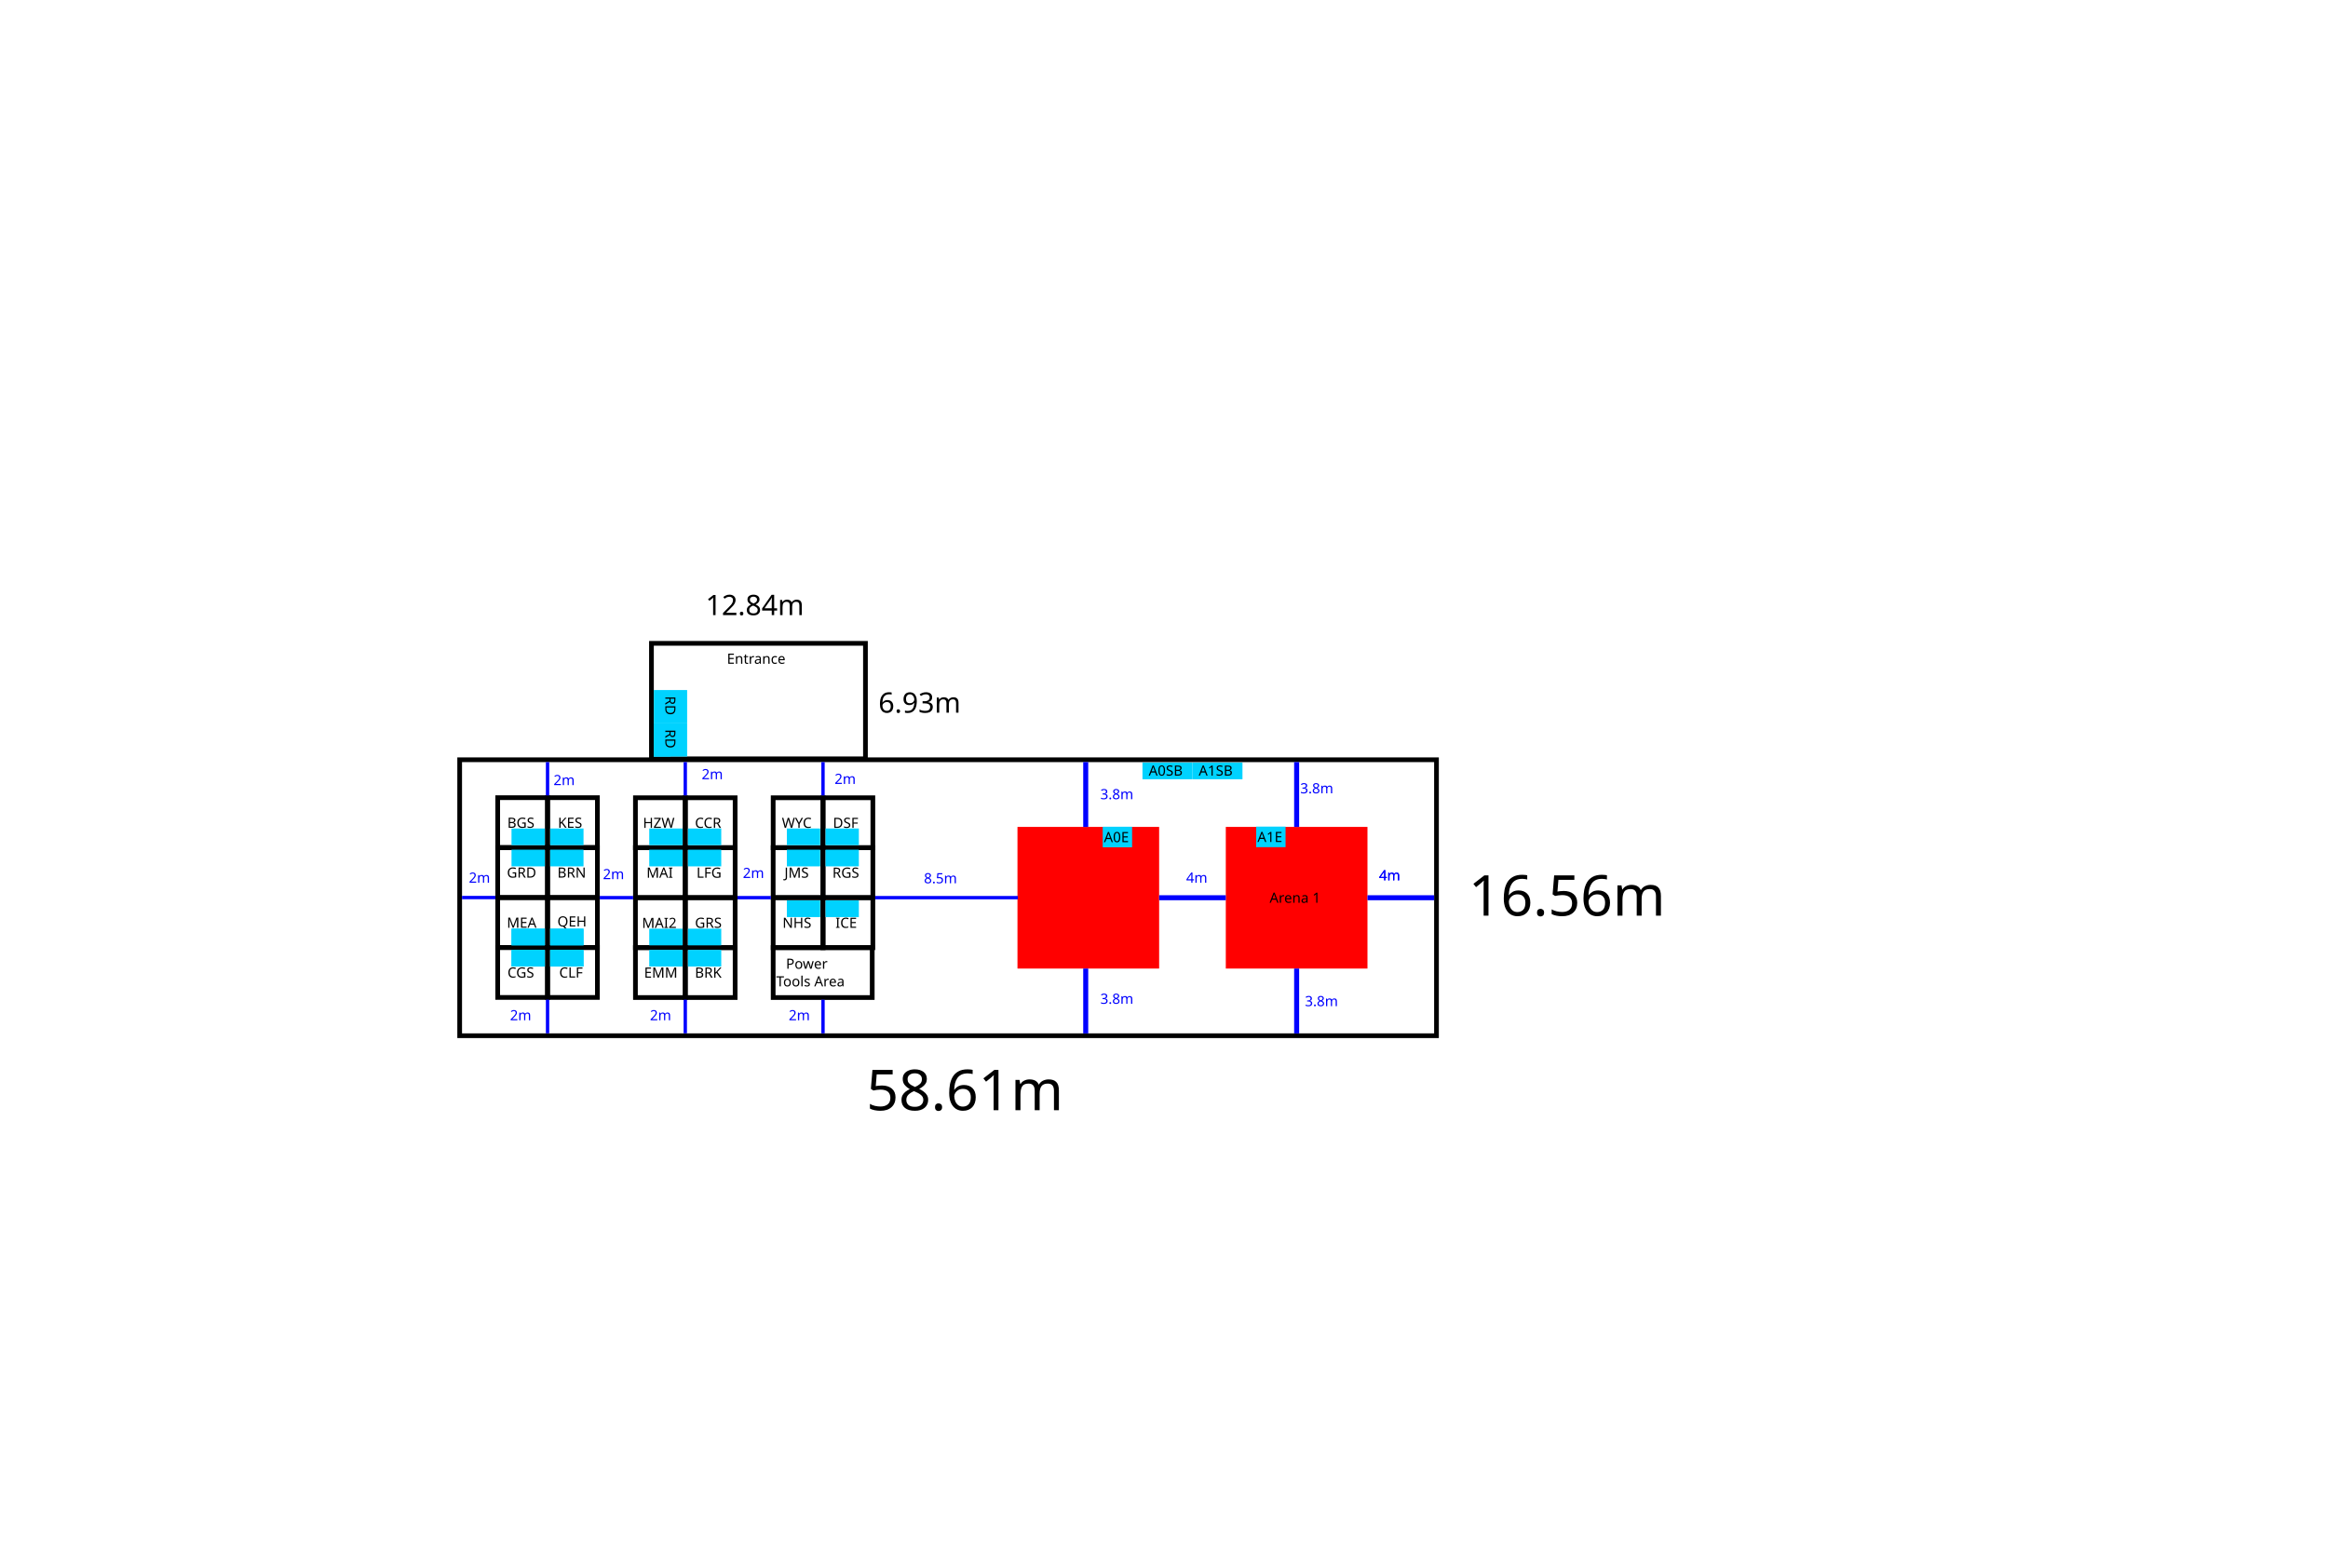
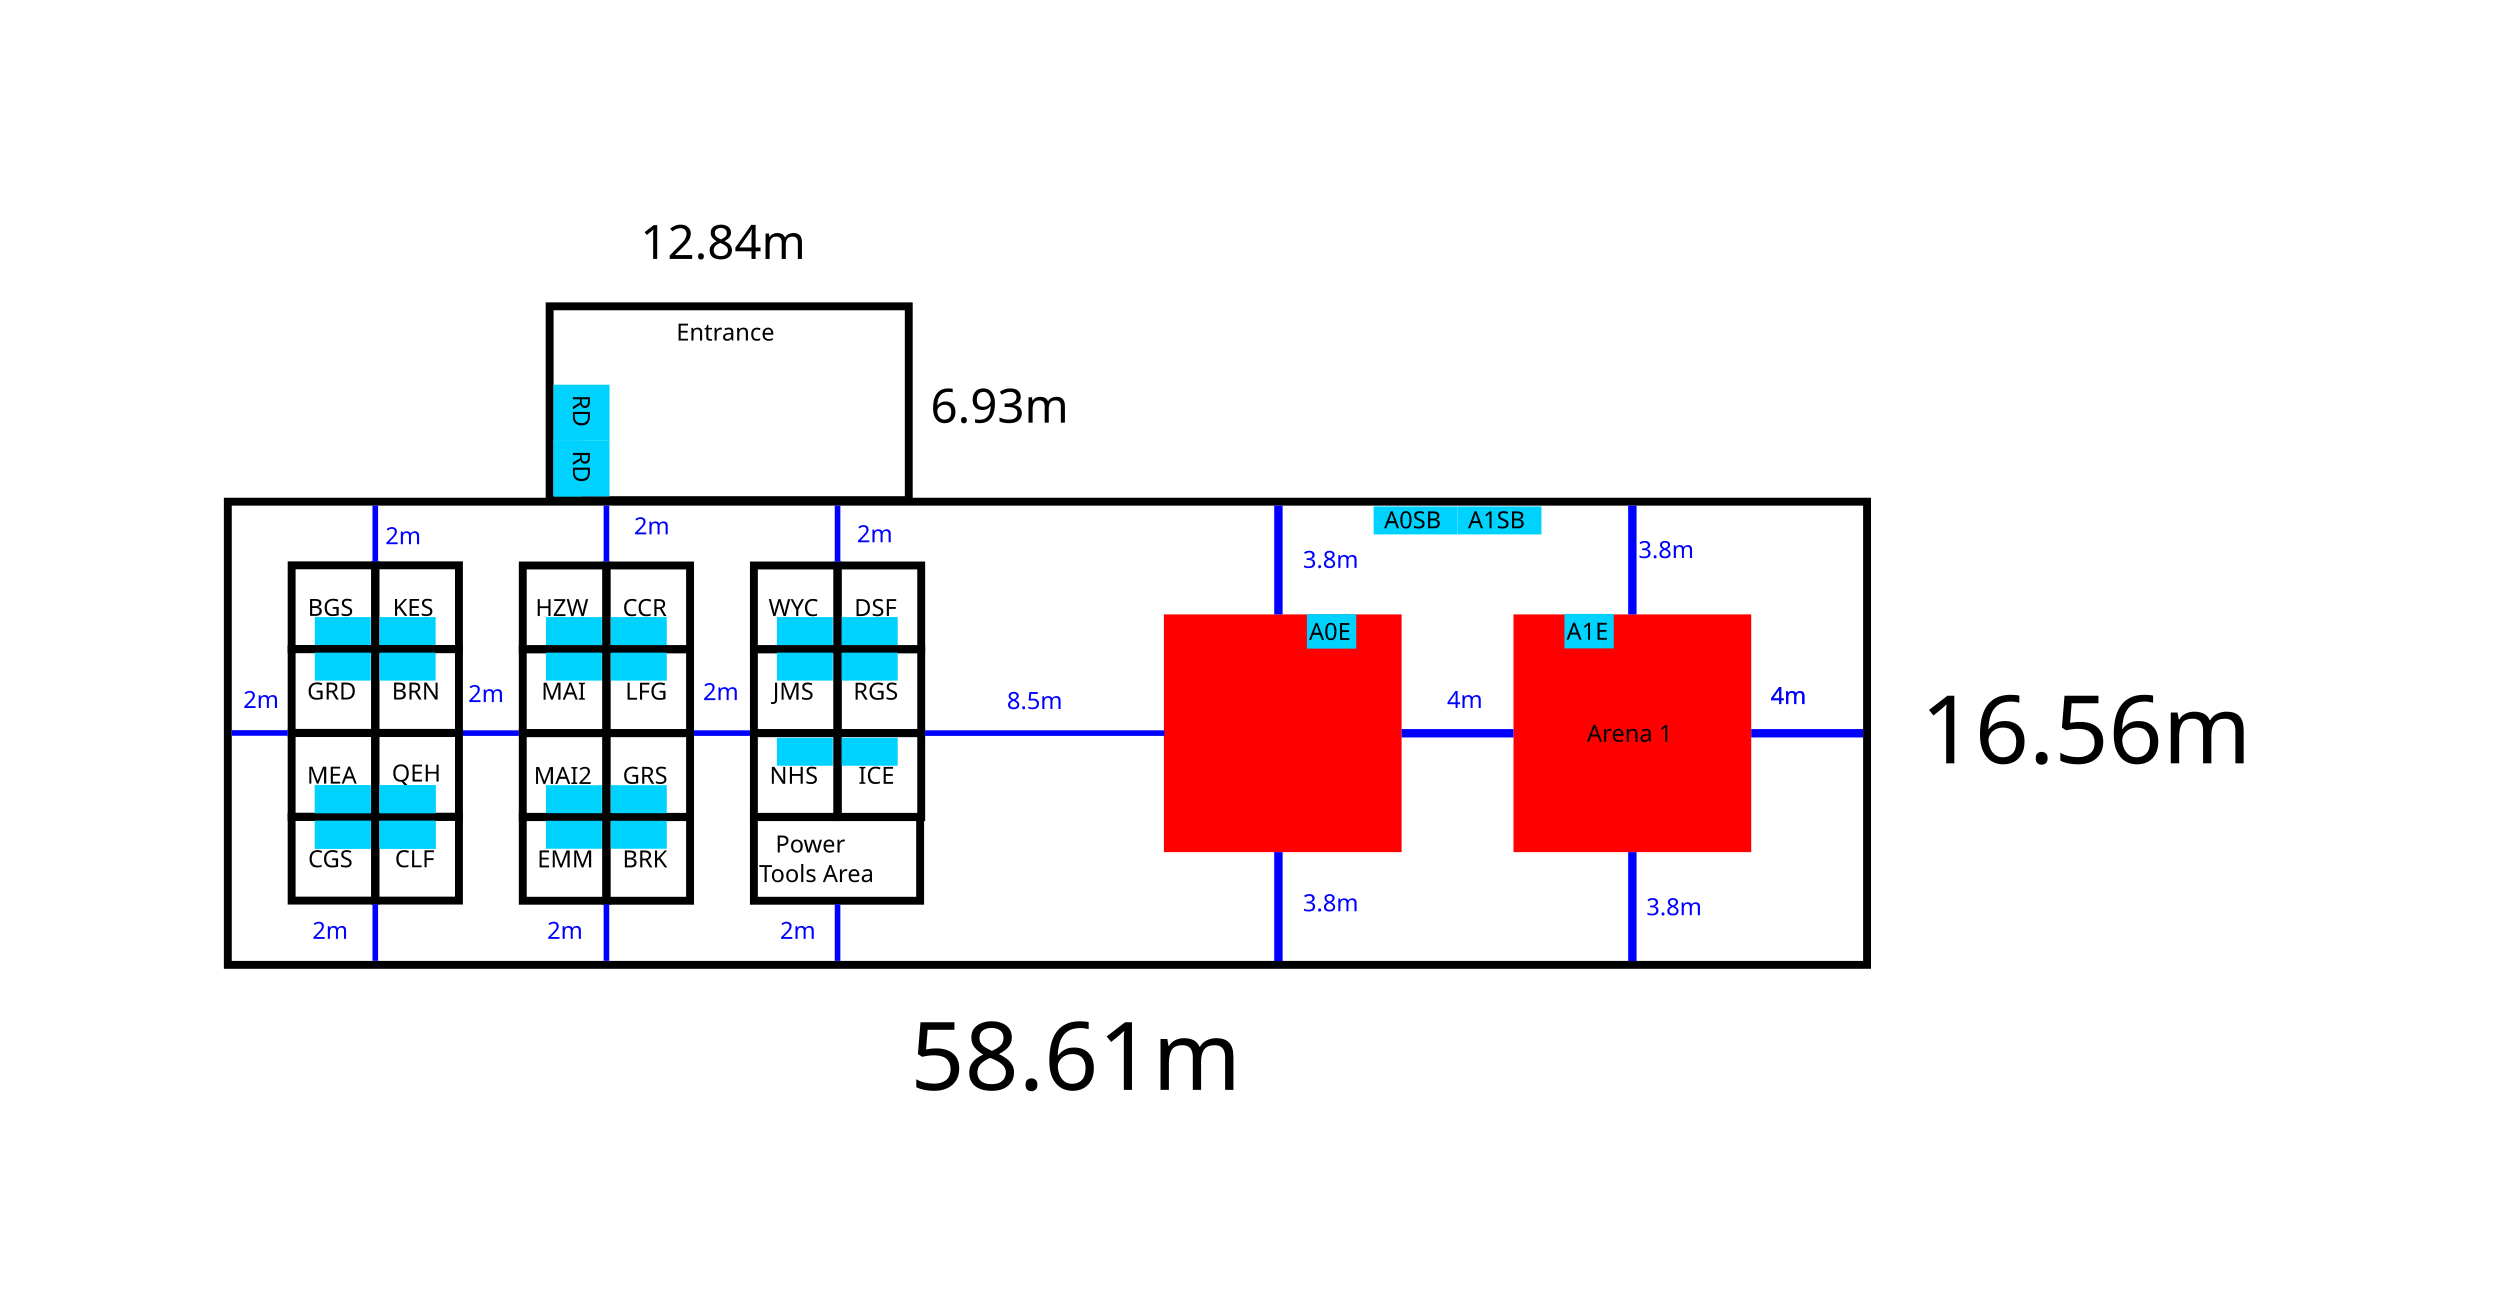
- <svg xmlns="http://www.w3.org/2000/svg" width="494.938" height="333.28" id="svg3051" version="1.1">
+ <svg xmlns="http://www.w3.org/2000/svg" width="316.721" height="166.589" id="svg3051" version="1.1">
  <defs id="defs3">
-     <marker orient="auto" refY="0.0" refX="0.0" id="Arrow1Lend" style="overflow:visible;">
-       <path id="path4120" d="M 0.0,0.0 L 5.0,-5.0 L -12.5,0.0 L 5.0,5.0 L 0.0,0.0 z " style="fill-rule:evenodd;stroke:#000000;stroke-width:1.0pt;marker-start:none;" transform="scale(0.8) rotate(180) translate(12.5,0)" />
+     <marker orient="auto" refY="0" refX="0" id="Arrow1Lend" style="overflow:visible">
+       <path id="path4120" d="M 0,0 5,-5 -12.5,0 5,5 0,0 z" style="fill-rule:evenodd;stroke:#000000;stroke-width:1pt;marker-start:none" transform="matrix(-0.8,0,0,-0.8,-10,0)" />
    </marker>
  </defs>
-   <g id="layer1" transform="translate(-119.3185,-194.6871)" style="display:inline">
+   <g id="layer1" transform="translate(-188.1848,-292.668)" style="display:inline">
    <rect style="fill:#0000ff;fill-opacity:0;fill-rule:evenodd;stroke:#000000;stroke-width:1px;stroke-linecap:butt;stroke-linejoin:miter;stroke-opacity:1" id="rect3059" width="207.673" height="58.677" x="217.046" y="-414.903" transform="scale(1,-1)" />
    <rect style="fill:#0000ff;fill-opacity:0" id="rect3919" width="40.327" height="30.383" x="259.088" y="323.711" />
    <flowRoot xml:space="preserve" id="flowRoot5506" style="font-size:8px;font-style:normal;font-weight:normal;line-height:125%;letter-spacing:0px;word-spacing:0px;fill:#000000;fill-opacity:1;stroke:none;font-family:Sans">
      <flowRegion id="flowRegion5508">
        <rect id="rect5510" width="6.718" height="8.132" x="226.804" y="365.408" />
      </flowRegion>
      <flowPara id="flowPara5512">BGSa</flowPara>
    </flowRoot>
    <g id="g5839" transform="translate(0.1560669,-0.02581263)">
      <rect y="364.314" x="224.976" height="10.63" width="10.63" id="rect3923" style="fill:#0000ff;fill-opacity:0;stroke:#000000;stroke-opacity:1" />
      <rect style="fill:#0000ff;fill-opacity:0;stroke:#000000;stroke-opacity:1" id="rect5473" width="10.63" height="10.63" x="235.541" y="364.314" />
      <rect style="fill:#0000ff;fill-opacity:0;stroke:#000000;stroke-opacity:1" id="rect5475" width="10.63" height="10.63" x="224.976" y="374.909" />
      <rect y="374.909" x="235.541" height="10.63" width="10.63" id="rect5477" style="fill:#0000ff;fill-opacity:0;stroke:#000000;stroke-opacity:1" />
      <rect style="fill:#0000ff;fill-opacity:0;stroke:#000000;stroke-opacity:1" id="rect5484" width="10.63" height="10.63" x="224.976" y="385.564" />
      <rect y="385.564" x="235.541" height="10.63" width="10.63" id="rect5486" style="fill:#0000ff;fill-opacity:0;stroke:#000000;stroke-opacity:1" />
      <rect y="396.159" x="224.976" height="10.63" width="10.63" id="rect5488" style="fill:#0000ff;fill-opacity:0;stroke:#000000;stroke-opacity:1" />
      <rect style="fill:#0000ff;fill-opacity:0;stroke:#000000;stroke-opacity:1" id="rect5490" width="10.63" height="10.63" x="235.541" y="396.159" />
      <text id="text5514" y="370.718" x="227.014" style="font-size:8px;font-style:normal;font-weight:normal;line-height:125%;letter-spacing:0px;word-spacing:0px;fill:#000000;fill-opacity:1;stroke:none;font-family:Sans" xml:space="preserve">
        <tspan style="font-size:3px" y="370.718" x="227.014" id="tspan5516">BGS</tspan>
      </text>
      <text xml:space="preserve" style="font-size:8px;font-style:normal;font-weight:normal;line-height:125%;letter-spacing:0px;word-spacing:0px;fill:#000000;fill-opacity:1;stroke:none;font-family:Sans" x="237.778" y="370.72" id="text5518">
        <tspan id="tspan5520" x="237.778" y="370.72" style="font-size:3px">KES</tspan>
      </text>
      <text xml:space="preserve" style="font-size:8px;font-style:normal;font-weight:normal;line-height:125%;letter-spacing:0px;word-spacing:0px;fill:#000000;fill-opacity:1;stroke:none;font-family:Sans" x="226.933" y="381.313" id="text5522">
        <tspan id="tspan5524" x="226.933" y="381.313" style="font-size:3px">GRD</tspan>
      </text>
      <text id="text5526" y="381.314" x="237.66" style="font-size:8px;font-style:normal;font-weight:normal;line-height:125%;letter-spacing:0px;word-spacing:0px;fill:#000000;fill-opacity:1;stroke:none;font-family:Sans" xml:space="preserve">
        <tspan style="font-size:3px" y="381.314" x="237.66" id="tspan5528">BRN</tspan>
      </text>
      <text xml:space="preserve" style="font-size:8px;font-style:normal;font-weight:normal;line-height:125%;letter-spacing:0px;word-spacing:0px;fill:#000000;fill-opacity:1;stroke:none;font-family:Sans" x="226.923" y="391.97" id="text5530">
        <tspan id="tspan5532" x="226.923" y="391.97" style="font-size:3px">MEA</tspan>
      </text>
      <text id="text5534" y="391.705" x="237.661" style="font-size:8px;font-style:normal;font-weight:normal;line-height:125%;letter-spacing:0px;word-spacing:0px;fill:#000000;fill-opacity:1;stroke:none;font-family:Sans" xml:space="preserve">
        <tspan style="font-size:3px" y="391.705" x="237.661" id="tspan5536">QEH</tspan>
      </text>
      <text id="text5538" y="402.563" x="227.056" style="font-size:8px;font-style:normal;font-weight:normal;line-height:125%;letter-spacing:0px;word-spacing:0px;fill:#000000;fill-opacity:1;stroke:none;font-family:Sans" xml:space="preserve">
        <tspan style="font-size:3px" y="402.563" x="227.056" id="tspan5540">CGS</tspan>
      </text>
      <text xml:space="preserve" style="font-size:8px;font-style:normal;font-weight:normal;line-height:125%;letter-spacing:0px;word-spacing:0px;fill:#000000;fill-opacity:1;stroke:none;font-family:Sans" x="238.045" y="402.564" id="text5542">
        <tspan id="tspan5544" x="238.045" y="402.564" style="font-size:3px">CLF</tspan>
      </text>
    </g>
    <g id="g5865" transform="translate(0.9377747,-0.00628138)">
      <rect style="fill:#0000ff;fill-opacity:0;stroke:#000000;stroke-opacity:1" id="rect5693" width="10.63" height="10.63" x="253.476" y="364.314" />
      <rect y="364.314" x="264.041" height="10.63" width="10.63" id="rect5695" style="fill:#0000ff;fill-opacity:0;stroke:#000000;stroke-opacity:1" />
      <rect y="374.909" x="253.476" height="10.63" width="10.63" id="rect5697" style="fill:#0000ff;fill-opacity:0;stroke:#000000;stroke-opacity:1" />
      <rect style="fill:#0000ff;fill-opacity:0;stroke:#000000;stroke-opacity:1" id="rect5699" width="10.63" height="10.63" x="264.041" y="374.909" />
      <rect y="385.564" x="253.476" height="10.63" width="10.63" id="rect5701" style="fill:#0000ff;fill-opacity:0;stroke:#000000;stroke-opacity:1" />
      <rect style="fill:#0000ff;fill-opacity:0;stroke:#000000;stroke-opacity:1" id="rect5703" width="10.63" height="10.63" x="264.041" y="385.564" />
      <rect style="fill:#0000ff;fill-opacity:0;stroke:#000000;stroke-opacity:1" id="rect5705" width="10.63" height="10.63" x="253.476" y="396.159" />
      <rect y="396.159" x="264.041" height="10.63" width="10.63" id="rect5707" style="fill:#0000ff;fill-opacity:0;stroke:#000000;stroke-opacity:1" />
      <text xml:space="preserve" style="font-size:8px;font-style:normal;font-weight:normal;line-height:125%;letter-spacing:0px;word-spacing:0px;fill:#000000;fill-opacity:1;stroke:none;font-family:Sans" x="255.072" y="370.72" id="text5709">
        <tspan id="tspan5711" x="255.072" y="370.72" style="font-size:3px">HZW</tspan>
      </text>
      <text id="text5713" y="370.72" x="266.125" style="font-size:8px;font-style:normal;font-weight:normal;line-height:125%;letter-spacing:0px;word-spacing:0px;fill:#000000;fill-opacity:1;stroke:none;font-family:Sans" xml:space="preserve">
        <tspan style="font-size:3px" y="370.72" x="266.125" id="tspan5715">CCR</tspan>
      </text>
      <text id="text5717" y="381.314" x="255.822" style="font-size:8px;font-style:normal;font-weight:normal;line-height:125%;letter-spacing:0px;word-spacing:0px;fill:#000000;fill-opacity:1;stroke:none;font-family:Sans" xml:space="preserve">
        <tspan style="font-size:3px" y="381.314" x="255.822" id="tspan5719">MAI</tspan>
      </text>
      <text xml:space="preserve" style="font-size:8px;font-style:normal;font-weight:normal;line-height:125%;letter-spacing:0px;word-spacing:0px;fill:#000000;fill-opacity:1;stroke:none;font-family:Sans" x="266.457" y="381.313" id="text5721">
        <tspan id="tspan5723" x="266.457" y="381.313" style="font-size:3px">LFG</tspan>
      </text>
      <text id="text5725" y="391.992" x="254.864" style="font-size:8px;font-style:normal;font-weight:normal;line-height:125%;letter-spacing:0px;word-spacing:0px;fill:#000000;fill-opacity:1;stroke:none;font-family:Sans" xml:space="preserve">
        <tspan style="font-size:3px" y="391.992" x="254.864" id="tspan5727">MAI2</tspan>
      </text>
      <text xml:space="preserve" style="font-size:8px;font-style:normal;font-weight:normal;line-height:125%;letter-spacing:0px;word-spacing:0px;fill:#000000;fill-opacity:1;stroke:none;font-family:Sans" x="266.127" y="391.968" id="text5729">
        <tspan id="tspan5731" x="266.127" y="391.968" style="font-size:3px">GRS</tspan>
      </text>
      <text xml:space="preserve" style="font-size:8px;font-style:normal;font-weight:normal;line-height:125%;letter-spacing:0px;word-spacing:0px;fill:#000000;fill-opacity:1;stroke:none;font-family:Sans" x="255.312" y="402.564" id="text5733">
        <tspan id="tspan5735" x="255.312" y="402.564" style="font-size:3px">EMM</tspan>
      </text>
      <text id="text5737" y="402.564" x="266.115" style="font-size:8px;font-style:normal;font-weight:normal;line-height:125%;letter-spacing:0px;word-spacing:0px;fill:#000000;fill-opacity:1;stroke:none;font-family:Sans" xml:space="preserve">
        <tspan style="font-size:3px" y="402.564" x="266.115" id="tspan5739">BRK</tspan>
      </text>
    </g>
    <g id="g5891" transform="translate(1.0513,-0.00628138)">
      <rect y="364.314" x="282.644" height="10.63" width="10.63" id="rect5791" style="fill:#0000ff;fill-opacity:0;stroke:#000000;stroke-opacity:1" />
      <rect style="fill:#0000ff;fill-opacity:0;stroke:#000000;stroke-opacity:1" id="rect5793" width="10.63" height="10.63" x="293.209" y="364.314" />
      <rect style="fill:#0000ff;fill-opacity:0;stroke:#000000;stroke-opacity:1" id="rect5795" width="10.63" height="10.63" x="282.644" y="374.909" />
      <rect y="374.909" x="293.209" height="10.63" width="10.63" id="rect5797" style="fill:#0000ff;fill-opacity:0;stroke:#000000;stroke-opacity:1" />
      <rect style="fill:#0000ff;fill-opacity:0;stroke:#000000;stroke-opacity:1" id="rect5799" width="10.63" height="10.63" x="282.644" y="385.564" />
      <rect y="385.564" x="293.209" height="10.63" width="10.63" id="rect5801" style="fill:#0000ff;fill-opacity:0;stroke:#000000;stroke-opacity:1" />
      <rect y="396.159" x="282.644" height="10.63" width="21.06" id="rect5803" style="fill:#0000ff;fill-opacity:0;stroke:#000000;stroke-opacity:1" />
      <text id="text5807" y="370.72" x="284.498" style="font-size:8px;font-style:normal;font-weight:normal;line-height:125%;letter-spacing:0px;word-spacing:0px;fill:#000000;fill-opacity:1;stroke:none;font-family:Sans" xml:space="preserve">
        <tspan style="font-size:3px" y="370.72" x="284.498" id="tspan5809">WYC</tspan>
      </text>
      <text xml:space="preserve" style="font-size:8px;font-style:normal;font-weight:normal;line-height:125%;letter-spacing:0px;word-spacing:0px;fill:#000000;fill-opacity:1;stroke:none;font-family:Sans" x="295.352" y="370.72" id="text5811">
        <tspan id="tspan5813" x="295.352" y="370.72" style="font-size:3px">DSF</tspan>
      </text>
      <text xml:space="preserve" style="font-size:8px;font-style:normal;font-weight:normal;line-height:125%;letter-spacing:0px;word-spacing:0px;fill:#000000;fill-opacity:1;stroke:none;font-family:Sans" x="285.04" y="381.314" id="text5815">
        <tspan id="tspan5817" x="285.04" y="381.314" style="font-size:3px">JMS</tspan>
      </text>
      <text id="text5819" y="381.313" x="295.233" style="font-size:8px;font-style:normal;font-weight:normal;line-height:125%;letter-spacing:0px;word-spacing:0px;fill:#000000;fill-opacity:1;stroke:none;font-family:Sans" xml:space="preserve">
        <tspan style="font-size:3px" y="381.313" x="295.233" id="tspan5821">RGS</tspan>
      </text>
      <text xml:space="preserve" style="font-size:8px;font-style:normal;font-weight:normal;line-height:125%;letter-spacing:0px;word-spacing:0px;fill:#000000;fill-opacity:1;stroke:none;font-family:Sans" x="284.624" y="391.97" id="text5823">
        <tspan id="tspan5825" x="284.624" y="391.97" style="font-size:3px">NHS</tspan>
      </text>
      <text id="text5827" y="391.97" x="295.877" style="font-size:8px;font-style:normal;font-weight:normal;line-height:125%;letter-spacing:0px;word-spacing:0px;fill:#000000;fill-opacity:1;stroke:none;font-family:Sans" xml:space="preserve">
        <tspan style="font-size:3px" y="391.97" x="295.877" id="tspan5829">ICE</tspan>
      </text>
      <text xml:space="preserve" style="font-size:3px;font-style:normal;font-weight:normal;text-align:center;line-height:125%;letter-spacing:0px;word-spacing:0px;text-anchor:middle;fill:#000000;fill-opacity:1;stroke:none;font-family:Sans" x="293.305" y="400.667" id="text7707">
        <tspan id="tspan7709" x="293.305" y="400.667">Power</tspan>
        <tspan x="293.305" y="404.417" id="tspan7711">Tools Area</tspan>
      </text>
    </g>
    <rect style="fill:#0000ff;fill-opacity:1;fill-rule:nonzero;stroke:none" id="rect5917" height="7.087" x="235.375" y="356.721" width="0.709" />
    <rect width="0.709" y="-224.632" x="385.171" height="7.087" id="rect5935" style="fill:#0000ff;fill-opacity:1;fill-rule:nonzero;stroke:none" transform="matrix(0,1,-1,0,0,0)" />
    <rect transform="matrix(0,1,-1,0,0,0)" style="fill:#0000ff;fill-opacity:1;fill-rule:nonzero;stroke:none" id="rect5937" height="7.087" x="385.191" y="-253.914" width="0.709" />
    <rect width="0.709" y="356.721" x="264.657" height="7.087" id="rect5939" style="fill:#0000ff;fill-opacity:1;fill-rule:nonzero;stroke:none" />
    <rect width="0.709" y="-283.195" x="385.191" height="7.087" id="rect5941" style="fill:#0000ff;fill-opacity:1;fill-rule:nonzero;stroke:none" transform="matrix(0,1,-1,0,0,0)" />
    <rect style="fill:#0000ff;fill-opacity:1;fill-rule:nonzero;stroke:none" id="rect5943" height="7.087" x="293.939" y="356.721" width="0.709" />
    <text xml:space="preserve" style="font-size:8px;font-style:normal;font-weight:normal;line-height:125%;letter-spacing:0px;word-spacing:0px;fill:#000000;fill-opacity:1;stroke:none;font-family:Sans" x="344.882" y="386.654" id="text5945">
      <tspan id="tspan5947" x="344.882" y="386.654" style="font-size:3px">Arena 0</tspan>
    </text>
    <rect y="370.505" x="335.636" height="30.118" width="30.118" id="rect5504" style="fill:#ff0000;fill-opacity:1;fill-rule:nonzero;stroke:none" />
    <rect style="fill:#ff0000;fill-opacity:1;fill-rule:nonzero;stroke:none" id="rect5949" width="30.118" height="30.118" x="379.927" y="370.505" />
    <rect style="fill:#0000ff;fill-opacity:1;fill-rule:nonzero;stroke:none" id="rect5951" width="14.173" height="1.063" x="410.046" y="385.033" />
    <text id="text5953" y="386.636" x="389.234" style="font-size:8px;font-style:normal;font-weight:normal;line-height:125%;letter-spacing:0px;word-spacing:0px;fill:#000000;fill-opacity:1;stroke:none;font-family:Sans" xml:space="preserve">
      <tspan style="font-size:3px" y="386.636" x="389.234" id="tspan5955">Arena 1</tspan>
    </text>
    <rect y="385.033" x="365.754" height="1.063" width="14.173" id="rect5957" style="fill:#0000ff;fill-opacity:1;fill-rule:nonzero;stroke:none" />
    <rect style="fill:#0000ff;fill-opacity:1;fill-rule:nonzero;stroke:none" id="rect5959" width="1.063" height="13.795" x="349.614" y="356.719" />
    <rect y="400.623" x="349.614" height="13.795" width="1.063" id="rect5963" style="fill:#0000ff;fill-opacity:1;fill-rule:nonzero;stroke:none" />
    <rect width="0.709" y="407.243" x="235.375" height="7.153" id="rect5965" style="fill:#0000ff;fill-opacity:1;fill-rule:nonzero;stroke:none" />
    <text xml:space="preserve" style="font-size:3px;font-style:normal;font-weight:normal;line-height:125%;letter-spacing:0px;word-spacing:0px;fill:#000000;fill-opacity:1;stroke:none;font-family:Sans" x="371.5" y="382.362" id="text7029">
      <tspan id="tspan7031" x="371.5" y="382.362" style="fill:#0000ff">4m</tspan>
    </text>
    <text id="text7033" y="381.862" x="412.5" style="font-size:3px;font-style:normal;font-weight:normal;line-height:125%;letter-spacing:0px;word-spacing:0px;fill:#000000;fill-opacity:1;stroke:none;font-family:Sans" xml:space="preserve">
      <tspan style="fill:#0000ff" y="381.862" x="412.5" id="tspan7035">4m</tspan>
    </text>
    <text xml:space="preserve" style="font-size:3px;font-style:normal;font-weight:normal;line-height:125%;letter-spacing:0px;word-spacing:0px;fill:#000000;fill-opacity:1;stroke:none;font-family:Sans" x="412.5" y="381.862" id="text7037">
      <tspan id="tspan7039" x="412.5" y="381.862" style="fill:#0000ff">4m</tspan>
    </text>
    <text xml:space="preserve" style="font-size:3px;font-style:normal;font-weight:normal;line-height:125%;letter-spacing:0px;word-spacing:0px;fill:#000000;fill-opacity:1;stroke:none;font-family:Sans" x="353.25" y="364.612" id="text7041">
      <tspan id="tspan7043" x="353.25" y="364.612" style="fill:#0000ff">3.8m</tspan>
    </text>
    <text id="text7045" y="408.112" x="353.25" style="font-size:3px;font-style:normal;font-weight:normal;line-height:125%;letter-spacing:0px;word-spacing:0px;fill:#000000;fill-opacity:1;stroke:none;font-family:Sans" xml:space="preserve">
      <tspan style="fill:#0000ff" y="408.112" x="353.25" id="tspan7047">3.8m</tspan>
    </text>
    <text xml:space="preserve" style="font-size:3px;font-style:normal;font-weight:normal;line-height:125%;letter-spacing:0px;word-spacing:0px;fill:#0000ff;fill-opacity:1;stroke:none;font-family:Sans" x="296.75" y="361.362" id="text7049">
      <tspan id="tspan7051" x="296.75" y="361.362">2m</tspan>
    </text>
    <text xml:space="preserve" style="font-size:3px;font-style:normal;font-weight:normal;line-height:125%;letter-spacing:0px;word-spacing:0px;fill:#000000;fill-opacity:1;stroke:none;font-family:Sans" x="320" y="333.862" id="text7053">
      <tspan id="tspan7055" x="320" y="333.862" />
    </text>
    <text id="text7057" y="381.362" x="277.25" style="font-size:3px;font-style:normal;font-weight:normal;line-height:125%;letter-spacing:0px;word-spacing:0px;fill:#0000ff;fill-opacity:1;stroke:none;font-family:Sans" xml:space="preserve">
      <tspan y="381.362" x="277.25" id="tspan7059">2m</tspan>
    </text>
    <text xml:space="preserve" style="font-size:3px;font-style:normal;font-weight:normal;line-height:125%;letter-spacing:0px;word-spacing:0px;fill:#0000ff;fill-opacity:1;stroke:none;font-family:Sans" x="268.5" y="360.362" id="text7061">
      <tspan id="tspan7063" x="268.5" y="360.362">2m</tspan>
    </text>
    <text id="text7065" y="381.612" x="247.5" style="font-size:3px;font-style:normal;font-weight:normal;line-height:125%;letter-spacing:0px;word-spacing:0px;fill:#0000ff;fill-opacity:1;stroke:none;font-family:Sans" xml:space="preserve">
      <tspan y="381.612" x="247.5" id="tspan7067">2m</tspan>
    </text>
    <text xml:space="preserve" style="font-size:3px;font-style:normal;font-weight:normal;line-height:125%;letter-spacing:0px;word-spacing:0px;fill:#0000ff;fill-opacity:1;stroke:none;font-family:Sans" x="237" y="361.612" id="text7069">
      <tspan id="tspan7071" x="237" y="361.612">2m</tspan>
    </text>
    <text id="text7073" y="382.362" x="219" style="font-size:3px;font-style:normal;font-weight:normal;line-height:125%;letter-spacing:0px;word-spacing:0px;fill:#0000ff;fill-opacity:1;stroke:none;font-family:Sans" xml:space="preserve">
      <tspan y="382.362" x="219" id="tspan7075">2m</tspan>
    </text>
    <text xml:space="preserve" style="font-size:3px;font-style:normal;font-weight:normal;line-height:125%;letter-spacing:0px;word-spacing:0px;fill:#0000ff;fill-opacity:1;stroke:none;font-family:Sans" x="227.75" y="411.612" id="text7077">
      <tspan id="tspan7079" x="227.75" y="411.612">2m</tspan>
    </text>
    <rect y="356.719" x="394.455" height="13.795" width="1.063" id="rect7085" style="fill:#0000ff;fill-opacity:1;fill-rule:nonzero;stroke:none" />
    <rect style="fill:#0000ff;fill-opacity:1;fill-rule:nonzero;stroke:none" id="rect7087" width="1.063" height="13.795" x="394.455" y="400.623" />
    <text id="text7089" y="363.362" x="395.75" style="font-size:3px;font-style:normal;font-weight:normal;line-height:125%;letter-spacing:0px;word-spacing:0px;fill:#000000;fill-opacity:1;stroke:none;font-family:Sans" xml:space="preserve">
      <tspan style="fill:#0000ff" y="363.362" x="395.75" id="tspan7091">3.8m</tspan>
    </text>
    <text xml:space="preserve" style="font-size:3px;font-style:normal;font-weight:normal;line-height:125%;letter-spacing:0px;word-spacing:0px;fill:#000000;fill-opacity:1;stroke:none;font-family:Sans" x="396.75" y="408.612" id="text7093">
      <tspan id="tspan7095" x="396.75" y="408.612" style="fill:#0000ff">3.8m</tspan>
    </text>
    <rect style="fill:#0000ff;fill-opacity:1;fill-rule:nonzero;stroke:none" id="rect7097" height="7.153" x="264.657" y="407.243" width="0.709" />
    <text id="text7099" y="411.612" x="257.5" style="font-size:3px;font-style:normal;font-weight:normal;line-height:125%;letter-spacing:0px;word-spacing:0px;fill:#0000ff;fill-opacity:1;stroke:none;font-family:Sans" xml:space="preserve">
      <tspan y="411.612" x="257.5" id="tspan7101">2m</tspan>
    </text>
    <rect width="0.709" y="407.243" x="293.939" height="7.153" id="rect7103" style="fill:#0000ff;fill-opacity:1;fill-rule:nonzero;stroke:none" />
    <text xml:space="preserve" style="font-size:3px;font-style:normal;font-weight:normal;line-height:125%;letter-spacing:0px;word-spacing:0px;fill:#0000ff;fill-opacity:1;stroke:none;font-family:Sans" x="287" y="411.612" id="text7105">
      <tspan id="tspan7107" x="287" y="411.612">2m</tspan>
    </text>
    <rect transform="matrix(0,1,-1,0,0,0)" style="fill:#0000ff;fill-opacity:1;fill-rule:nonzero;stroke:none" id="rect7122" height="30.337" x="385.191" y="-335.721" width="0.709" />
    <text id="text7124" y="382.487" x="315.75" style="font-size:3px;font-style:normal;font-weight:normal;line-height:125%;letter-spacing:0px;word-spacing:0px;fill:#0000ff;fill-opacity:1;stroke:none;font-family:Sans" xml:space="preserve">
      <tspan y="382.487" x="315.75" id="tspan7126">8.5m</tspan>
    </text>
    <text xml:space="preserve" style="font-size:3px;font-style:normal;font-weight:normal;line-height:125%;letter-spacing:0px;word-spacing:0px;fill:#000000;fill-opacity:1;stroke:none;font-family:Sans" x="303.52" y="430.74" id="text7147">
      <tspan id="tspan7149" x="303.52" y="430.74" style="font-size:12px">58.61m</tspan>
    </text>
    <text id="text7151" y="389.375" x="431.506" style="font-size:3px;font-style:normal;font-weight:normal;line-height:125%;letter-spacing:0px;word-spacing:0px;fill:#000000;fill-opacity:1;stroke:none;font-family:Sans" xml:space="preserve">
      <tspan style="font-size:12px" y="389.375" x="431.506" id="tspan7153">16.56m</tspan>
    </text>
    <rect style="fill:none;stroke:#000000;stroke-opacity:1" id="rect3304" width="45.496" height="24.555" x="257.819" y="331.475" />
    <g id="g4080">
      <rect y="348.468" x="258.319" height="7.087" width="3.543" id="rect4074" style="fill:#00d2ff;fill-opacity:1;stroke:none" />
      <text transform="matrix(0,1,-1,0,0,0)" id="text4076" y="-259" x="349.754" style="font-size:3px;font-style:normal;font-weight:normal;line-height:125%;letter-spacing:0px;word-spacing:0px;fill:#000000;fill-opacity:1;stroke:none;font-family:Sans" xml:space="preserve">
        <tspan y="-259" x="349.754" id="tspan4078">RD</tspan>
      </text>
    </g>
    <g id="g4093">
      <rect style="fill:#00d2ff;fill-opacity:1;stroke:none" id="rect4087" width="7.087" height="7.087" x="258.319" y="348.468" />
      <text xml:space="preserve" style="font-size:3px;font-style:normal;font-weight:normal;line-height:125%;letter-spacing:0px;word-spacing:0px;fill:#000000;fill-opacity:1;stroke:none;font-family:Sans" x="349.754" y="-260.771" id="text4089" transform="matrix(0,1,-1,0,0,0)">
        <tspan id="tspan4091" x="349.754" y="-260.771">RD</tspan>
      </text>
    </g>
    <g transform="translate(0,-7.0625)" id="g4098">
      <rect y="348.468" x="258.319" height="7.087" width="7.087" id="rect4100" style="fill:#00d2ff;fill-opacity:1;stroke:none" />
      <text transform="matrix(0,1,-1,0,0,0)" id="text4102" y="-260.771" x="349.754" style="font-size:3px;font-style:normal;font-weight:normal;line-height:125%;letter-spacing:0px;word-spacing:0px;fill:#000000;fill-opacity:1;stroke:none;font-family:Sans" xml:space="preserve">
        <tspan y="-260.771" x="349.754" id="tspan4104">RD</tspan>
      </text>
    </g>
    <text id="text4106" y="335.811" x="273.86" style="font-size:3px;font-style:normal;font-weight:normal;line-height:125%;letter-spacing:0px;word-spacing:0px;fill:#000000;fill-opacity:1;stroke:none;font-family:Sans" xml:space="preserve">
      <tspan y="335.811" x="273.86" id="tspan4108">Entrance</tspan>
    </text>
    <text id="text4566" y="346.218" x="306.069" style="font-size:3px;font-style:normal;font-weight:normal;line-height:125%;letter-spacing:0px;word-spacing:0px;fill:#000000;fill-opacity:1;stroke:none;font-family:Sans" xml:space="preserve">
      <tspan style="font-size:6px" y="346.218" x="306.069" id="tspan4568">6.93m</tspan>
    </text>
    <text id="text4570" y="325.468" x="269.319" style="font-size:3px;font-style:normal;font-weight:normal;line-height:125%;letter-spacing:0px;word-spacing:0px;fill:#000000;fill-opacity:1;stroke:none;font-family:Sans" xml:space="preserve">
      <tspan style="font-size:6px" y="325.468" x="269.319" id="tspan4572">12.84m</tspan>
    </text>
    <g id="g5611" transform="translate(6.717515,0)">
      <rect style="fill:#00d2ff;fill-opacity:1;fill-rule:nonzero;stroke:none" id="rect5580" width="6.25" height="4.375" x="347.039" y="370.467" />
      <text xml:space="preserve" style="font-size:3px;font-style:normal;font-weight:normal;line-height:125%;letter-spacing:0px;word-spacing:0px;fill:#000000;fill-opacity:1;stroke:none;font-family:Sans" x="347.299" y="373.744" id="text5582">
        <tspan id="tspan5584" x="347.299" y="373.744">A0E</tspan>
      </text>
    </g>
    <g id="g3188" transform="translate(-0.04331156,0)">
      <g transform="translate(-3.490933,-13.62979)" id="g5606">
        <rect y="370.46" x="365.745" height="3.543" width="10.63" id="rect5572" style="fill:#00d2ff;fill-opacity:1;fill-rule:nonzero;stroke:none" />
        <text id="text5574" y="373.225" x="367.066" style="font-size:3px;font-style:normal;font-weight:normal;line-height:125%;letter-spacing:0px;word-spacing:0px;fill:#000000;fill-opacity:1;stroke:none;font-family:Sans" xml:space="preserve">
          <tspan y="373.225" x="367.066" id="tspan5576">A0SB</tspan>
        </text>
      </g>
      <g transform="translate(7.138988,-13.62979)" id="g5616">
        <rect style="fill:#00d2ff;fill-opacity:1;fill-rule:nonzero;stroke:none" id="rect5618" width="10.63" height="3.543" x="365.745" y="370.46" />
        <text xml:space="preserve" style="font-size:3px;font-style:normal;font-weight:normal;line-height:125%;letter-spacing:0px;word-spacing:0px;fill:#000000;fill-opacity:1;stroke:none;font-family:Sans" x="367.066" y="373.225" id="text5620">
          <tspan id="tspan5622" x="367.066" y="373.225">A1SB</tspan>
        </text>
      </g>
    </g>
    <g id="g5624" transform="translate(39.34265,-0.02829255)">
      <rect y="370.467" x="347.039" height="4.375" width="6.25" id="rect5626" style="fill:#00d2ff;fill-opacity:1;fill-rule:nonzero;stroke:none" />
      <text id="text5628" y="373.744" x="347.299" style="font-size:3px;font-style:normal;font-weight:normal;line-height:125%;letter-spacing:0px;word-spacing:0px;fill:#000000;fill-opacity:1;stroke:none;font-family:Sans" xml:space="preserve">
        <tspan y="373.744" x="347.299" id="tspan5630">A1E</tspan>
      </text>
    </g>
    <rect style="fill:#00d2ff;fill-opacity:1;fill-rule:nonzero;stroke:none" id="rect5638" width="7.087" height="3.543" x="228.069" y="370.843" />
    <rect y="370.843" x="236.289" height="3.543" width="7.087" id="rect5640" style="fill:#00d2ff;fill-opacity:1;fill-rule:nonzero;stroke:none" />
    <rect style="fill:#00d2ff;fill-opacity:1;fill-rule:nonzero;stroke:none" id="rect5642" width="7.087" height="3.543" x="236.289" y="375.35" />
    <rect y="375.35" x="228.069" height="3.543" width="7.087" id="rect5644" style="fill:#00d2ff;fill-opacity:1;fill-rule:nonzero;stroke:none" />
    <rect y="392.144" x="228.069" height="3.543" width="7.087" id="rect5654" style="fill:#00d2ff;fill-opacity:1;fill-rule:nonzero;stroke:none" />
    <rect style="fill:#00d2ff;fill-opacity:1;fill-rule:nonzero;stroke:none" id="rect5656" width="7.087" height="3.543" x="236.289" y="392.144" />
    <rect y="396.652" x="236.289" height="3.543" width="7.087" id="rect5658" style="fill:#00d2ff;fill-opacity:1;fill-rule:nonzero;stroke:none" />
    <rect style="fill:#00d2ff;fill-opacity:1;fill-rule:nonzero;stroke:none" id="rect5660" width="7.087" height="3.543" x="228.069" y="396.652" />
    <rect style="fill:#00d2ff;fill-opacity:1;fill-rule:nonzero;stroke:none" id="rect5662" width="7.087" height="3.543" x="228.069" y="392.144" />
    <rect y="392.144" x="236.289" height="3.543" width="7.087" id="rect5664" style="fill:#00d2ff;fill-opacity:1;fill-rule:nonzero;stroke:none" />
    <rect style="fill:#00d2ff;fill-opacity:1;fill-rule:nonzero;stroke:none" id="rect5666" width="7.087" height="3.543" x="236.289" y="396.652" />
    <rect y="396.652" x="228.069" height="3.543" width="7.087" id="rect5668" style="fill:#00d2ff;fill-opacity:1;fill-rule:nonzero;stroke:none" />
    <rect y="370.843" x="257.35" height="3.543" width="7.087" id="rect5670" style="fill:#00d2ff;fill-opacity:1;fill-rule:nonzero;stroke:none" />
    <rect style="fill:#00d2ff;fill-opacity:1;fill-rule:nonzero;stroke:none" id="rect5672" width="7.087" height="3.543" x="265.57" y="370.843" />
    <rect y="375.35" x="265.57" height="3.543" width="7.087" id="rect5674" style="fill:#00d2ff;fill-opacity:1;fill-rule:nonzero;stroke:none" />
    <rect style="fill:#00d2ff;fill-opacity:1;fill-rule:nonzero;stroke:none" id="rect5676" width="7.087" height="3.543" x="257.35" y="375.35" />
    <rect y="392.144" x="257.35" height="3.543" width="7.087" id="rect5678" style="fill:#00d2ff;fill-opacity:1;fill-rule:nonzero;stroke:none" />
    <rect style="fill:#00d2ff;fill-opacity:1;fill-rule:nonzero;stroke:none" id="rect5680" width="7.087" height="3.543" x="265.57" y="392.144" />
    <rect y="396.652" x="265.57" height="3.543" width="7.087" id="rect5682" style="fill:#00d2ff;fill-opacity:1;fill-rule:nonzero;stroke:none" />
    <rect style="fill:#00d2ff;fill-opacity:1;fill-rule:nonzero;stroke:none" id="rect5684" width="7.087" height="3.543" x="257.35" y="396.652" />
    <rect style="fill:#00d2ff;fill-opacity:1;fill-rule:nonzero;stroke:none" id="rect5686" width="7.087" height="3.543" x="286.606" y="386.134" />
    <rect y="386.134" x="294.826" height="3.543" width="7.087" id="rect5688" style="fill:#00d2ff;fill-opacity:1;fill-rule:nonzero;stroke:none" />
    <rect style="fill:#00d2ff;fill-opacity:1;fill-rule:nonzero;stroke:none" id="rect5690" width="7.087" height="3.543" x="286.606" y="370.843" />
    <rect y="370.843" x="294.826" height="3.543" width="7.087" id="rect5692" style="fill:#00d2ff;fill-opacity:1;fill-rule:nonzero;stroke:none" />
    <rect style="fill:#00d2ff;fill-opacity:1;fill-rule:nonzero;stroke:none" id="rect5694" width="7.087" height="3.543" x="294.826" y="375.35" />
    <rect y="375.35" x="286.606" height="3.543" width="7.087" id="rect5696" style="fill:#00d2ff;fill-opacity:1;fill-rule:nonzero;stroke:none" />
  </g>
</svg>
